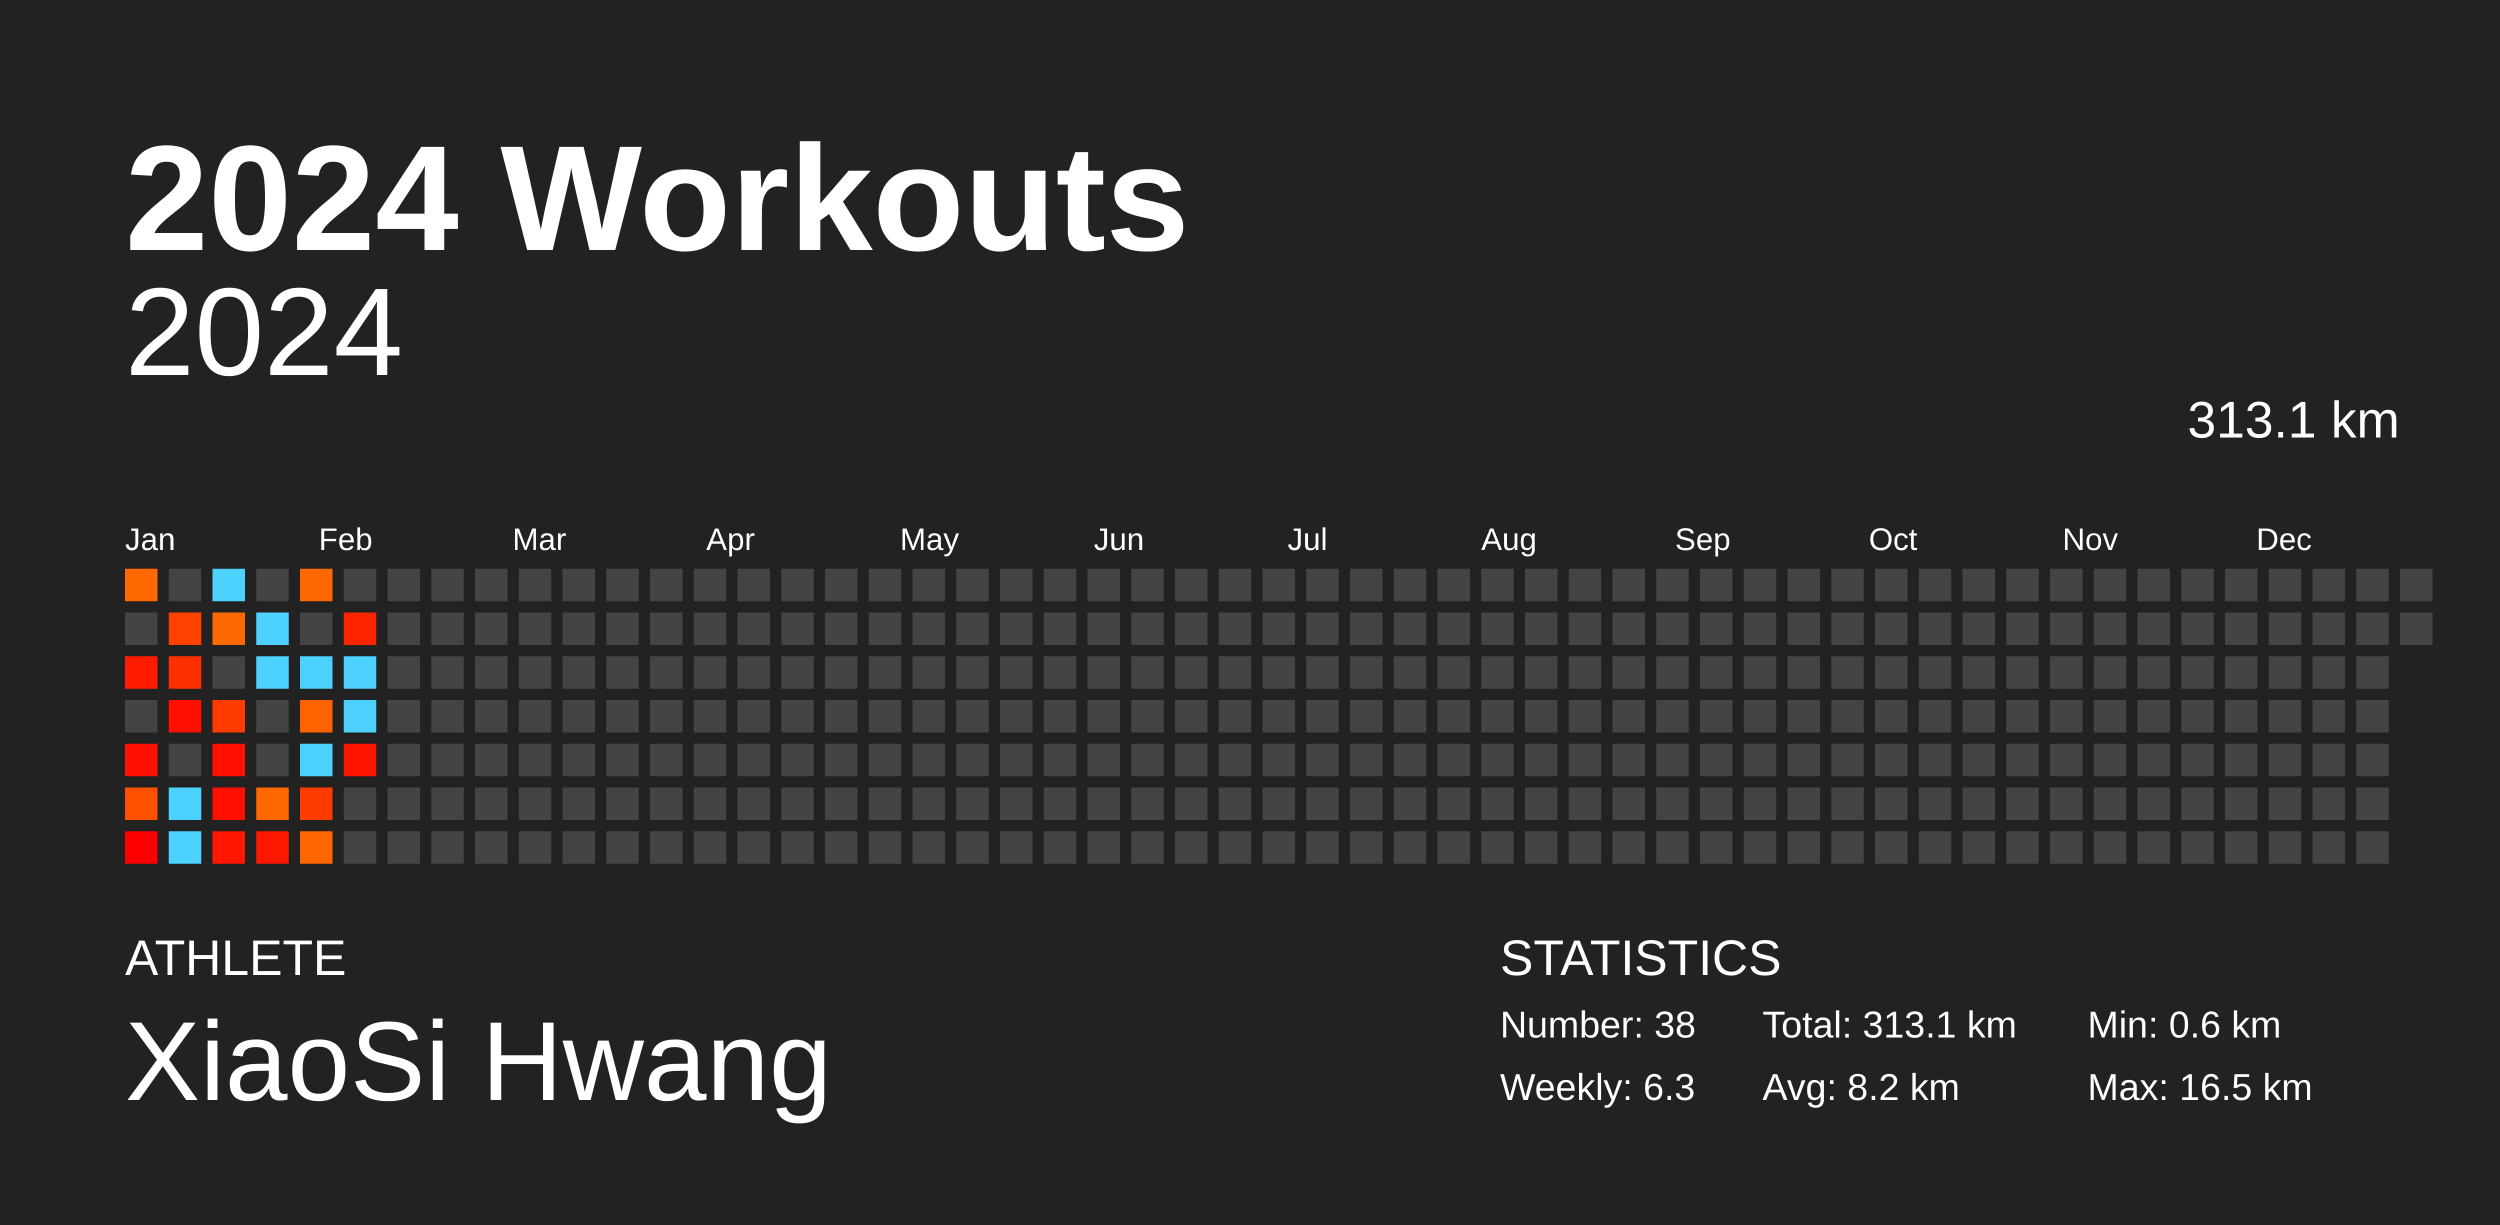
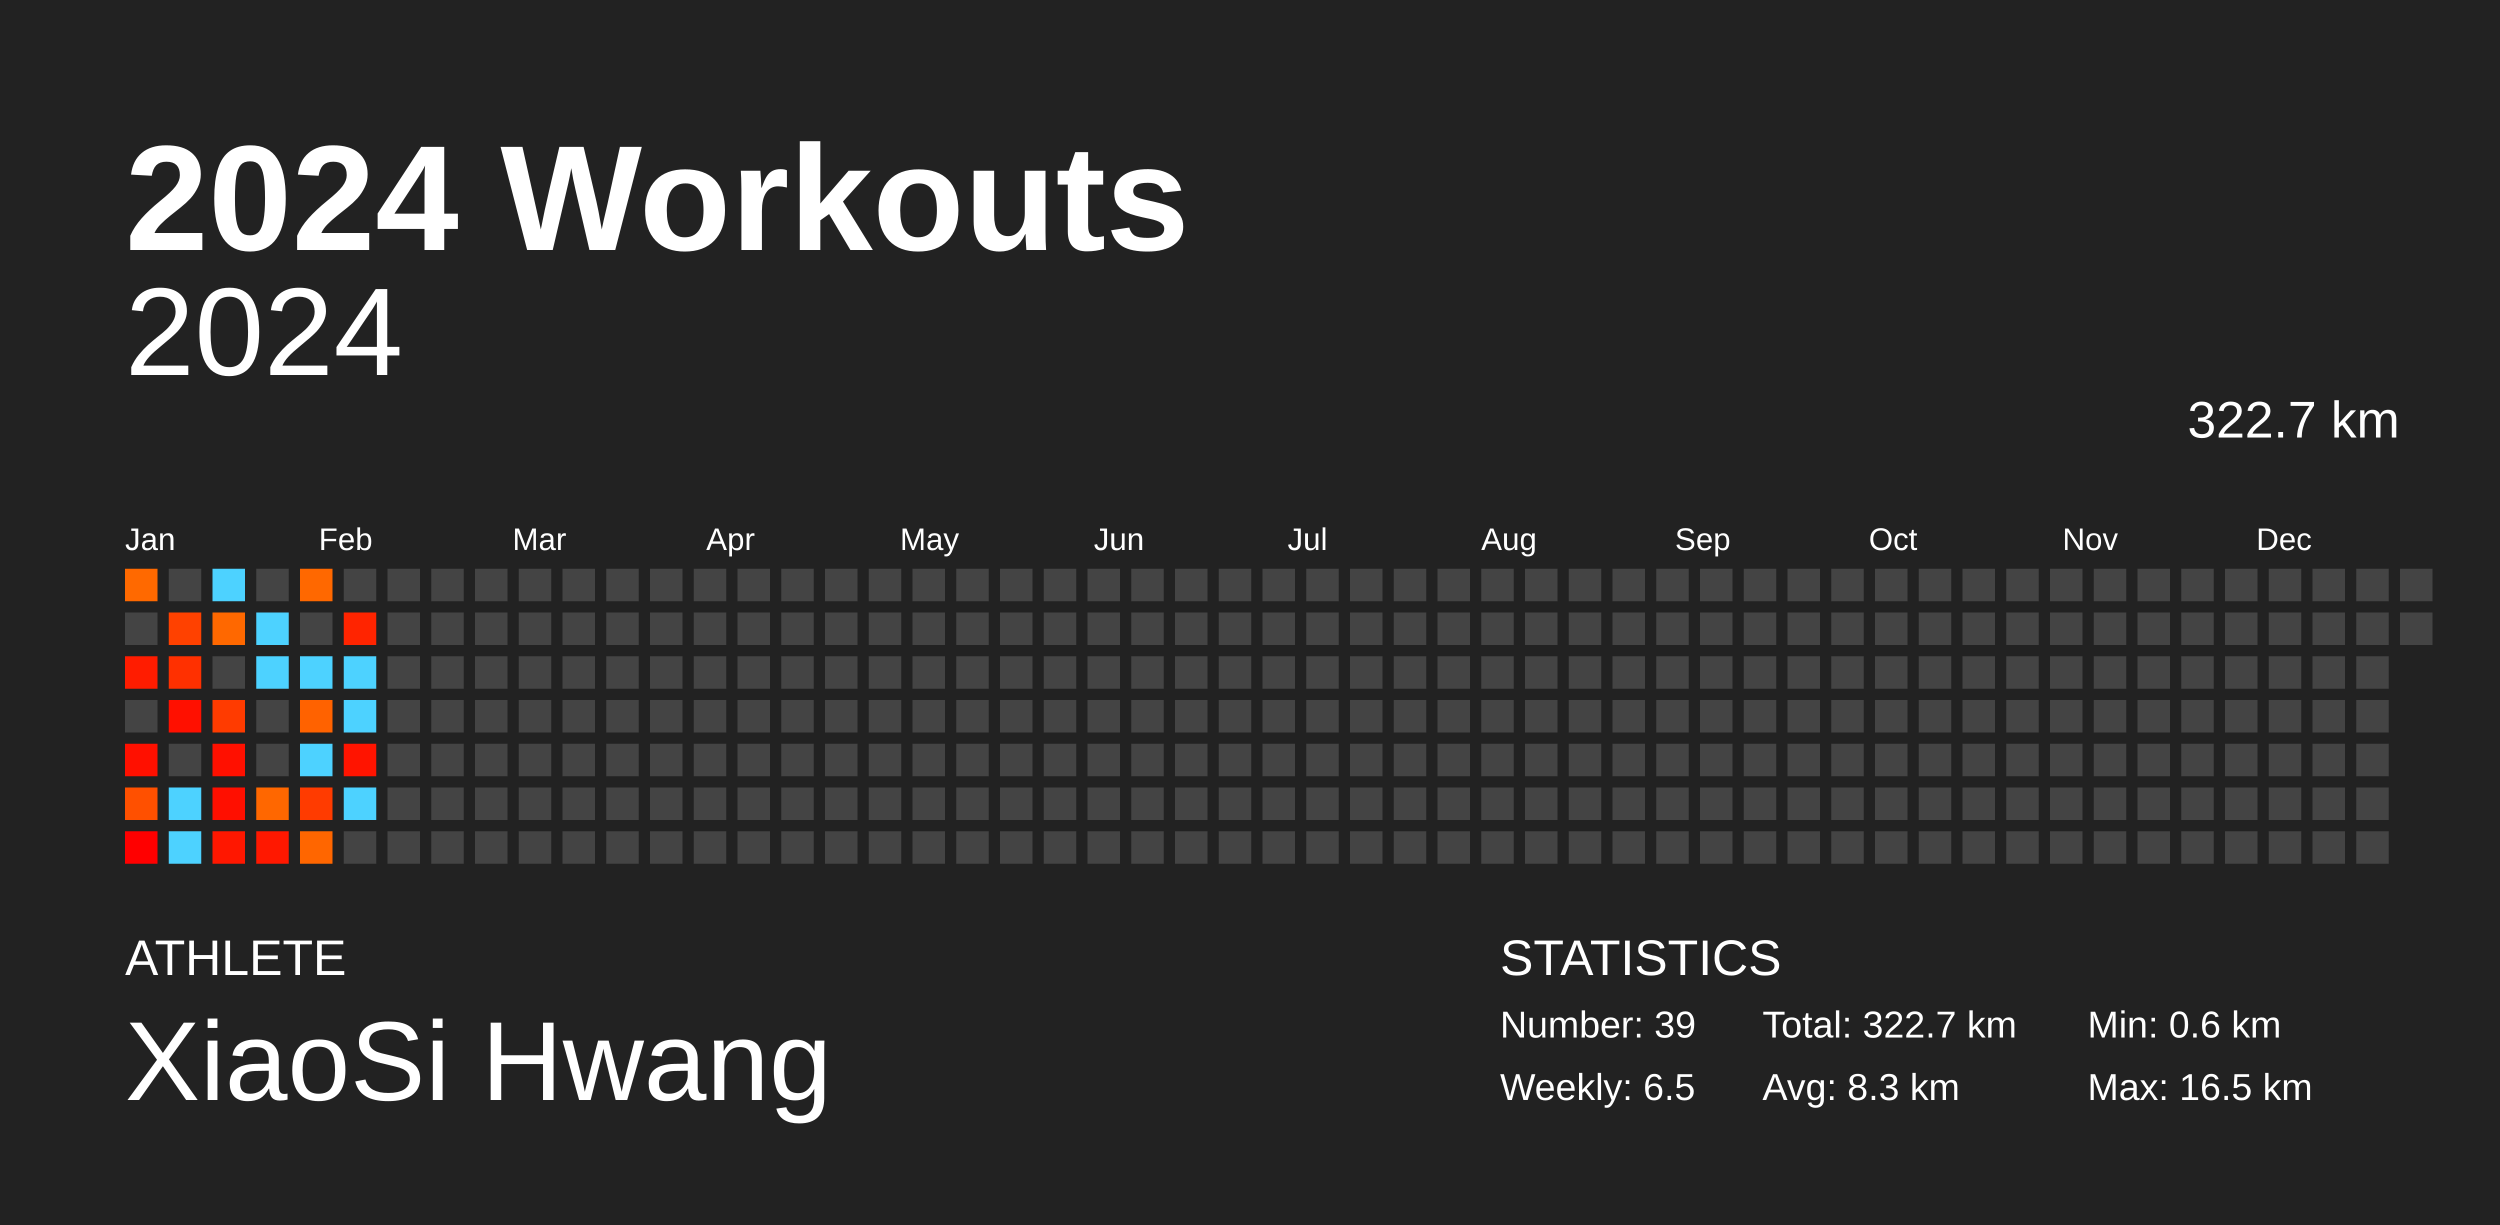
<svg xmlns="http://www.w3.org/2000/svg" baseProfile="full" height="98mm" version="1.1" viewBox="0,0,200,98" width="200mm">
  <defs />
  <rect fill="#222222" height="98" width="200" x="0" y="0" />
  <text fill="#FFFFFF" style="font-size:12px; font-family:Arial; font-weight:bold;" x="10" y="20">2024 Workouts</text>
  <text fill="#FFFFFF" style="font-size:4px; font-family:Arial" x="10" y="78">ATHLETE</text>
  <text fill="#FFFFFF" style="font-size:9px; font-family:Arial" x="10" y="88">XiaoSi Hwang</text>
  <text fill="#FFFFFF" style="font-size:4px; font-family:Arial" x="120" y="78">STATISTICS</text>
-   <text fill="#FFFFFF" style="font-size:3px; font-family:Arial" x="120" y="83">Number: 38</text>
-   <text fill="#FFFFFF" style="font-size:3px; font-family:Arial" x="120" y="88">Weekly: 6.3</text>
-   <text fill="#FFFFFF" style="font-size:3px; font-family:Arial" x="141" y="83">Total: 313.1 km</text>
-   <text fill="#FFFFFF" style="font-size:3px; font-family:Arial" x="141" y="88">Avg: 8.2 km</text>
+   <text fill="#FFFFFF" style="font-size:3px; font-family:Arial" x="120" y="83">Number: 39</text>
+   <text fill="#FFFFFF" style="font-size:3px; font-family:Arial" x="120" y="88">Weekly: 6.5</text>
+   <text fill="#FFFFFF" style="font-size:3px; font-family:Arial" x="141" y="83">Total: 322.7 km</text>
+   <text fill="#FFFFFF" style="font-size:3px; font-family:Arial" x="141" y="88">Avg: 8.3 km</text>
  <text fill="#FFFFFF" style="font-size:3px; font-family:Arial" x="167" y="83">Min: 0.6 km</text>
  <text fill="#FFFFFF" style="font-size:3px; font-family:Arial" x="167" y="88">Max: 16.5 km</text>
  <text alignment-baseline="hanging" fill="#FFFFFF" style="font-size:10.0px; font-family:Arial;" x="10" y="30">2024</text>
-   <text alignment-baseline="hanging" fill="#FFFFFF" style="font-size:4.125px; font-family:Arial;" x="175" y="35">313.1 km</text>
+   <text alignment-baseline="hanging" fill="#FFFFFF" style="font-size:4.125px; font-family:Arial;" x="175" y="35">322.7 km</text>
  <text fill="#FFFFFF" style="font-size:2.5px; font-family:Arial" x="10.0" y="44">Jan</text>
  <text fill="#FFFFFF" style="font-size:2.5px; font-family:Arial" x="25.5" y="44">Feb</text>
  <text fill="#FFFFFF" style="font-size:2.5px; font-family:Arial" x="41.0" y="44">Mar</text>
  <text fill="#FFFFFF" style="font-size:2.5px; font-family:Arial" x="56.5" y="44">Apr</text>
  <text fill="#FFFFFF" style="font-size:2.5px; font-family:Arial" x="72.0" y="44">May</text>
  <text fill="#FFFFFF" style="font-size:2.5px; font-family:Arial" x="87.5" y="44">Jun</text>
  <text fill="#FFFFFF" style="font-size:2.5px; font-family:Arial" x="103.0" y="44">Jul</text>
  <text fill="#FFFFFF" style="font-size:2.5px; font-family:Arial" x="118.5" y="44">Aug</text>
  <text fill="#FFFFFF" style="font-size:2.5px; font-family:Arial" x="134.0" y="44">Sep</text>
  <text fill="#FFFFFF" style="font-size:2.5px; font-family:Arial" x="149.5" y="44">Oct</text>
  <text fill="#FFFFFF" style="font-size:2.5px; font-family:Arial" x="165.0" y="44">Nov</text>
  <text fill="#FFFFFF" style="font-size:2.5px; font-family:Arial" x="180.5" y="44">Dec</text>
  <rect fill="#ff6900" height="2.6" width="2.6" x="10.0" y="45.5" />
  <rect fill="#444444" height="2.6" width="2.6" x="10.0" y="49.0" />
  <rect fill="#ff1c00" height="2.6" width="2.6" x="10.0" y="52.5" />
  <rect fill="#444444" height="2.6" width="2.6" x="10.0" y="56.0" />
  <rect fill="#ff1000" height="2.6" width="2.6" x="10.0" y="59.5" />
  <rect fill="#ff5000" height="2.6" width="2.6" x="10.0" y="63.0" />
  <rect fill="#ff0000" height="2.6" width="2.6" x="10.0" y="66.5" />
  <rect fill="#444444" height="2.6" width="2.6" x="13.5" y="45.5" />
  <rect fill="#ff4100" height="2.6" width="2.6" x="13.5" y="49.0" />
  <rect fill="#ff3000" height="2.6" width="2.6" x="13.5" y="52.5" />
  <rect fill="#ff1000" height="2.6" width="2.6" x="13.5" y="56.0" />
  <rect fill="#444444" height="2.6" width="2.6" x="13.5" y="59.5" />
  <rect fill="#4dd2ff" height="2.6" width="2.6" x="13.5" y="63.0" />
  <rect fill="#4dd2ff" height="2.6" width="2.6" x="13.5" y="66.5" />
  <rect fill="#4dd2ff" height="2.6" width="2.6" x="17.0" y="45.5" />
  <rect fill="#ff6800" height="2.6" width="2.6" x="17.0" y="49.0" />
  <rect fill="#444444" height="2.6" width="2.6" x="17.0" y="52.5" />
  <rect fill="#ff3b00" height="2.6" width="2.6" x="17.0" y="56.0" />
  <rect fill="#ff1000" height="2.6" width="2.6" x="17.0" y="59.5" />
  <rect fill="#ff0f00" height="2.6" width="2.6" x="17.0" y="63.0" />
  <rect fill="#ff1700" height="2.6" width="2.6" x="17.0" y="66.5" />
  <rect fill="#444444" height="2.6" width="2.6" x="20.5" y="45.5" />
  <rect fill="#4dd2ff" height="2.6" width="2.6" x="20.5" y="49.0" />
  <rect fill="#4dd2ff" height="2.6" width="2.6" x="20.5" y="52.5" />
  <rect fill="#444444" height="2.6" width="2.6" x="20.5" y="56.0" />
  <rect fill="#444444" height="2.6" width="2.6" x="20.5" y="59.5" />
  <rect fill="#ff6700" height="2.6" width="2.6" x="20.5" y="63.0" />
  <rect fill="#ff1800" height="2.6" width="2.6" x="20.5" y="66.5" />
  <rect fill="#ff6800" height="2.6" width="2.6" x="24.0" y="45.5" />
  <rect fill="#444444" height="2.6" width="2.6" x="24.0" y="49.0" />
  <rect fill="#4dd2ff" height="2.6" width="2.6" x="24.0" y="52.5" />
  <rect fill="#ff6200" height="2.6" width="2.6" x="24.0" y="56.0" />
  <rect fill="#4dd2ff" height="2.6" width="2.6" x="24.0" y="59.5" />
  <rect fill="#ff3b00" height="2.6" width="2.6" x="24.0" y="63.0" />
  <rect fill="#ff6600" height="2.6" width="2.6" x="24.0" y="66.5" />
  <rect fill="#444444" height="2.6" width="2.6" x="27.5" y="45.5" />
  <rect fill="#ff2400" height="2.6" width="2.6" x="27.5" y="49.0" />
  <rect fill="#4dd2ff" height="2.6" width="2.6" x="27.5" y="52.5" />
  <rect fill="#4dd2ff" height="2.6" width="2.6" x="27.5" y="56.0" />
  <rect fill="#ff1400" height="2.6" width="2.6" x="27.5" y="59.5" />
-   <rect fill="#444444" height="2.6" width="2.6" x="27.5" y="63.0" />
+   <rect fill="#4dd2ff" height="2.6" width="2.6" x="27.5" y="63.0" />
  <rect fill="#444444" height="2.6" width="2.6" x="27.5" y="66.5" />
  <rect fill="#444444" height="2.6" width="2.6" x="31.0" y="45.5" />
  <rect fill="#444444" height="2.6" width="2.6" x="31.0" y="49.0" />
  <rect fill="#444444" height="2.6" width="2.6" x="31.0" y="52.5" />
  <rect fill="#444444" height="2.6" width="2.6" x="31.0" y="56.0" />
  <rect fill="#444444" height="2.6" width="2.6" x="31.0" y="59.5" />
  <rect fill="#444444" height="2.6" width="2.6" x="31.0" y="63.0" />
  <rect fill="#444444" height="2.6" width="2.6" x="31.0" y="66.5" />
  <rect fill="#444444" height="2.6" width="2.6" x="34.5" y="45.5" />
  <rect fill="#444444" height="2.6" width="2.6" x="34.5" y="49.0" />
  <rect fill="#444444" height="2.6" width="2.6" x="34.5" y="52.5" />
  <rect fill="#444444" height="2.6" width="2.6" x="34.5" y="56.0" />
  <rect fill="#444444" height="2.6" width="2.6" x="34.5" y="59.5" />
  <rect fill="#444444" height="2.6" width="2.6" x="34.5" y="63.0" />
  <rect fill="#444444" height="2.6" width="2.6" x="34.5" y="66.5" />
  <rect fill="#444444" height="2.6" width="2.6" x="38.0" y="45.5" />
  <rect fill="#444444" height="2.6" width="2.6" x="38.0" y="49.0" />
  <rect fill="#444444" height="2.6" width="2.6" x="38.0" y="52.5" />
  <rect fill="#444444" height="2.6" width="2.6" x="38.0" y="56.0" />
  <rect fill="#444444" height="2.6" width="2.6" x="38.0" y="59.5" />
  <rect fill="#444444" height="2.6" width="2.6" x="38.0" y="63.0" />
  <rect fill="#444444" height="2.6" width="2.6" x="38.0" y="66.5" />
  <rect fill="#444444" height="2.6" width="2.6" x="41.5" y="45.5" />
  <rect fill="#444444" height="2.6" width="2.6" x="41.5" y="49.0" />
  <rect fill="#444444" height="2.6" width="2.6" x="41.5" y="52.5" />
  <rect fill="#444444" height="2.6" width="2.6" x="41.5" y="56.0" />
  <rect fill="#444444" height="2.6" width="2.6" x="41.5" y="59.5" />
  <rect fill="#444444" height="2.6" width="2.6" x="41.5" y="63.0" />
  <rect fill="#444444" height="2.6" width="2.6" x="41.5" y="66.5" />
  <rect fill="#444444" height="2.6" width="2.6" x="45.0" y="45.5" />
  <rect fill="#444444" height="2.6" width="2.6" x="45.0" y="49.0" />
  <rect fill="#444444" height="2.6" width="2.6" x="45.0" y="52.5" />
  <rect fill="#444444" height="2.6" width="2.6" x="45.0" y="56.0" />
  <rect fill="#444444" height="2.6" width="2.6" x="45.0" y="59.5" />
  <rect fill="#444444" height="2.6" width="2.6" x="45.0" y="63.0" />
  <rect fill="#444444" height="2.6" width="2.6" x="45.0" y="66.5" />
  <rect fill="#444444" height="2.6" width="2.6" x="48.5" y="45.5" />
  <rect fill="#444444" height="2.6" width="2.6" x="48.5" y="49.0" />
  <rect fill="#444444" height="2.6" width="2.6" x="48.5" y="52.5" />
  <rect fill="#444444" height="2.6" width="2.6" x="48.5" y="56.0" />
  <rect fill="#444444" height="2.6" width="2.6" x="48.5" y="59.5" />
  <rect fill="#444444" height="2.6" width="2.6" x="48.5" y="63.0" />
  <rect fill="#444444" height="2.6" width="2.6" x="48.5" y="66.5" />
  <rect fill="#444444" height="2.6" width="2.6" x="52.0" y="45.5" />
  <rect fill="#444444" height="2.6" width="2.6" x="52.0" y="49.0" />
  <rect fill="#444444" height="2.6" width="2.6" x="52.0" y="52.5" />
  <rect fill="#444444" height="2.6" width="2.6" x="52.0" y="56.0" />
  <rect fill="#444444" height="2.6" width="2.6" x="52.0" y="59.5" />
  <rect fill="#444444" height="2.6" width="2.6" x="52.0" y="63.0" />
  <rect fill="#444444" height="2.6" width="2.6" x="52.0" y="66.5" />
  <rect fill="#444444" height="2.6" width="2.6" x="55.5" y="45.5" />
  <rect fill="#444444" height="2.6" width="2.6" x="55.5" y="49.0" />
  <rect fill="#444444" height="2.6" width="2.6" x="55.5" y="52.5" />
  <rect fill="#444444" height="2.6" width="2.6" x="55.5" y="56.0" />
  <rect fill="#444444" height="2.6" width="2.6" x="55.5" y="59.5" />
  <rect fill="#444444" height="2.6" width="2.6" x="55.5" y="63.0" />
  <rect fill="#444444" height="2.6" width="2.6" x="55.5" y="66.5" />
  <rect fill="#444444" height="2.6" width="2.6" x="59.0" y="45.5" />
  <rect fill="#444444" height="2.6" width="2.6" x="59.0" y="49.0" />
  <rect fill="#444444" height="2.6" width="2.6" x="59.0" y="52.5" />
  <rect fill="#444444" height="2.6" width="2.6" x="59.0" y="56.0" />
  <rect fill="#444444" height="2.6" width="2.6" x="59.0" y="59.5" />
  <rect fill="#444444" height="2.6" width="2.6" x="59.0" y="63.0" />
  <rect fill="#444444" height="2.6" width="2.6" x="59.0" y="66.5" />
  <rect fill="#444444" height="2.6" width="2.6" x="62.5" y="45.5" />
  <rect fill="#444444" height="2.6" width="2.6" x="62.5" y="49.0" />
  <rect fill="#444444" height="2.6" width="2.6" x="62.5" y="52.5" />
  <rect fill="#444444" height="2.6" width="2.6" x="62.5" y="56.0" />
  <rect fill="#444444" height="2.6" width="2.6" x="62.5" y="59.5" />
  <rect fill="#444444" height="2.6" width="2.6" x="62.5" y="63.0" />
  <rect fill="#444444" height="2.6" width="2.6" x="62.5" y="66.5" />
  <rect fill="#444444" height="2.6" width="2.6" x="66.0" y="45.5" />
  <rect fill="#444444" height="2.6" width="2.6" x="66.0" y="49.0" />
  <rect fill="#444444" height="2.6" width="2.6" x="66.0" y="52.5" />
  <rect fill="#444444" height="2.6" width="2.6" x="66.0" y="56.0" />
  <rect fill="#444444" height="2.6" width="2.6" x="66.0" y="59.5" />
  <rect fill="#444444" height="2.6" width="2.6" x="66.0" y="63.0" />
  <rect fill="#444444" height="2.6" width="2.6" x="66.0" y="66.5" />
  <rect fill="#444444" height="2.6" width="2.6" x="69.5" y="45.5" />
  <rect fill="#444444" height="2.6" width="2.6" x="69.5" y="49.0" />
  <rect fill="#444444" height="2.6" width="2.6" x="69.5" y="52.5" />
  <rect fill="#444444" height="2.6" width="2.6" x="69.5" y="56.0" />
  <rect fill="#444444" height="2.6" width="2.6" x="69.5" y="59.5" />
  <rect fill="#444444" height="2.6" width="2.6" x="69.5" y="63.0" />
  <rect fill="#444444" height="2.6" width="2.6" x="69.5" y="66.5" />
  <rect fill="#444444" height="2.6" width="2.6" x="73.0" y="45.5" />
  <rect fill="#444444" height="2.6" width="2.6" x="73.0" y="49.0" />
  <rect fill="#444444" height="2.6" width="2.6" x="73.0" y="52.5" />
  <rect fill="#444444" height="2.6" width="2.6" x="73.0" y="56.0" />
  <rect fill="#444444" height="2.6" width="2.6" x="73.0" y="59.5" />
  <rect fill="#444444" height="2.6" width="2.6" x="73.0" y="63.0" />
  <rect fill="#444444" height="2.6" width="2.6" x="73.0" y="66.5" />
  <rect fill="#444444" height="2.6" width="2.6" x="76.5" y="45.5" />
  <rect fill="#444444" height="2.6" width="2.6" x="76.5" y="49.0" />
  <rect fill="#444444" height="2.6" width="2.6" x="76.5" y="52.5" />
  <rect fill="#444444" height="2.6" width="2.6" x="76.5" y="56.0" />
  <rect fill="#444444" height="2.6" width="2.6" x="76.5" y="59.5" />
  <rect fill="#444444" height="2.6" width="2.6" x="76.5" y="63.0" />
  <rect fill="#444444" height="2.6" width="2.6" x="76.5" y="66.5" />
  <rect fill="#444444" height="2.6" width="2.6" x="80.0" y="45.5" />
  <rect fill="#444444" height="2.6" width="2.6" x="80.0" y="49.0" />
  <rect fill="#444444" height="2.6" width="2.6" x="80.0" y="52.5" />
  <rect fill="#444444" height="2.6" width="2.6" x="80.0" y="56.0" />
  <rect fill="#444444" height="2.6" width="2.6" x="80.0" y="59.5" />
  <rect fill="#444444" height="2.6" width="2.6" x="80.0" y="63.0" />
  <rect fill="#444444" height="2.6" width="2.6" x="80.0" y="66.5" />
  <rect fill="#444444" height="2.6" width="2.6" x="83.5" y="45.5" />
  <rect fill="#444444" height="2.6" width="2.6" x="83.5" y="49.0" />
  <rect fill="#444444" height="2.6" width="2.6" x="83.5" y="52.5" />
  <rect fill="#444444" height="2.6" width="2.6" x="83.5" y="56.0" />
  <rect fill="#444444" height="2.6" width="2.6" x="83.5" y="59.5" />
  <rect fill="#444444" height="2.6" width="2.6" x="83.5" y="63.0" />
  <rect fill="#444444" height="2.6" width="2.6" x="83.5" y="66.5" />
  <rect fill="#444444" height="2.6" width="2.6" x="87.0" y="45.5" />
  <rect fill="#444444" height="2.6" width="2.6" x="87.0" y="49.0" />
  <rect fill="#444444" height="2.6" width="2.6" x="87.0" y="52.5" />
  <rect fill="#444444" height="2.6" width="2.6" x="87.0" y="56.0" />
  <rect fill="#444444" height="2.6" width="2.6" x="87.0" y="59.5" />
  <rect fill="#444444" height="2.6" width="2.6" x="87.0" y="63.0" />
  <rect fill="#444444" height="2.6" width="2.6" x="87.0" y="66.5" />
  <rect fill="#444444" height="2.6" width="2.6" x="90.5" y="45.5" />
  <rect fill="#444444" height="2.6" width="2.6" x="90.5" y="49.0" />
  <rect fill="#444444" height="2.6" width="2.6" x="90.5" y="52.5" />
  <rect fill="#444444" height="2.6" width="2.6" x="90.5" y="56.0" />
  <rect fill="#444444" height="2.6" width="2.6" x="90.5" y="59.5" />
  <rect fill="#444444" height="2.6" width="2.6" x="90.5" y="63.0" />
  <rect fill="#444444" height="2.6" width="2.6" x="90.5" y="66.5" />
  <rect fill="#444444" height="2.6" width="2.6" x="94.0" y="45.5" />
  <rect fill="#444444" height="2.6" width="2.6" x="94.0" y="49.0" />
  <rect fill="#444444" height="2.6" width="2.6" x="94.0" y="52.5" />
  <rect fill="#444444" height="2.6" width="2.6" x="94.0" y="56.0" />
  <rect fill="#444444" height="2.6" width="2.6" x="94.0" y="59.5" />
  <rect fill="#444444" height="2.6" width="2.6" x="94.0" y="63.0" />
  <rect fill="#444444" height="2.6" width="2.6" x="94.0" y="66.5" />
  <rect fill="#444444" height="2.6" width="2.6" x="97.5" y="45.5" />
  <rect fill="#444444" height="2.6" width="2.6" x="97.5" y="49.0" />
  <rect fill="#444444" height="2.6" width="2.6" x="97.5" y="52.5" />
  <rect fill="#444444" height="2.6" width="2.6" x="97.5" y="56.0" />
  <rect fill="#444444" height="2.6" width="2.6" x="97.5" y="59.5" />
  <rect fill="#444444" height="2.6" width="2.6" x="97.5" y="63.0" />
  <rect fill="#444444" height="2.6" width="2.6" x="97.5" y="66.5" />
  <rect fill="#444444" height="2.6" width="2.6" x="101.0" y="45.5" />
  <rect fill="#444444" height="2.6" width="2.6" x="101.0" y="49.0" />
  <rect fill="#444444" height="2.6" width="2.6" x="101.0" y="52.5" />
  <rect fill="#444444" height="2.6" width="2.6" x="101.0" y="56.0" />
  <rect fill="#444444" height="2.6" width="2.6" x="101.0" y="59.5" />
  <rect fill="#444444" height="2.6" width="2.6" x="101.0" y="63.0" />
  <rect fill="#444444" height="2.6" width="2.6" x="101.0" y="66.5" />
  <rect fill="#444444" height="2.6" width="2.6" x="104.5" y="45.5" />
  <rect fill="#444444" height="2.6" width="2.6" x="104.5" y="49.0" />
  <rect fill="#444444" height="2.6" width="2.6" x="104.5" y="52.5" />
  <rect fill="#444444" height="2.6" width="2.6" x="104.5" y="56.0" />
  <rect fill="#444444" height="2.6" width="2.6" x="104.5" y="59.5" />
  <rect fill="#444444" height="2.6" width="2.6" x="104.5" y="63.0" />
  <rect fill="#444444" height="2.6" width="2.6" x="104.5" y="66.5" />
  <rect fill="#444444" height="2.6" width="2.6" x="108.0" y="45.5" />
  <rect fill="#444444" height="2.6" width="2.6" x="108.0" y="49.0" />
  <rect fill="#444444" height="2.6" width="2.6" x="108.0" y="52.5" />
  <rect fill="#444444" height="2.6" width="2.6" x="108.0" y="56.0" />
  <rect fill="#444444" height="2.6" width="2.6" x="108.0" y="59.5" />
  <rect fill="#444444" height="2.6" width="2.6" x="108.0" y="63.0" />
  <rect fill="#444444" height="2.6" width="2.6" x="108.0" y="66.5" />
  <rect fill="#444444" height="2.6" width="2.6" x="111.5" y="45.5" />
  <rect fill="#444444" height="2.6" width="2.6" x="111.5" y="49.0" />
  <rect fill="#444444" height="2.6" width="2.6" x="111.5" y="52.5" />
  <rect fill="#444444" height="2.6" width="2.6" x="111.5" y="56.0" />
  <rect fill="#444444" height="2.6" width="2.6" x="111.5" y="59.5" />
  <rect fill="#444444" height="2.6" width="2.6" x="111.5" y="63.0" />
  <rect fill="#444444" height="2.6" width="2.6" x="111.5" y="66.5" />
  <rect fill="#444444" height="2.6" width="2.6" x="115.0" y="45.5" />
  <rect fill="#444444" height="2.6" width="2.6" x="115.0" y="49.0" />
  <rect fill="#444444" height="2.6" width="2.6" x="115.0" y="52.5" />
  <rect fill="#444444" height="2.6" width="2.6" x="115.0" y="56.0" />
  <rect fill="#444444" height="2.6" width="2.6" x="115.0" y="59.5" />
  <rect fill="#444444" height="2.6" width="2.6" x="115.0" y="63.0" />
  <rect fill="#444444" height="2.6" width="2.6" x="115.0" y="66.5" />
  <rect fill="#444444" height="2.6" width="2.6" x="118.5" y="45.5" />
  <rect fill="#444444" height="2.6" width="2.6" x="118.5" y="49.0" />
  <rect fill="#444444" height="2.6" width="2.6" x="118.5" y="52.5" />
  <rect fill="#444444" height="2.6" width="2.6" x="118.5" y="56.0" />
  <rect fill="#444444" height="2.6" width="2.6" x="118.5" y="59.5" />
  <rect fill="#444444" height="2.6" width="2.6" x="118.5" y="63.0" />
  <rect fill="#444444" height="2.6" width="2.6" x="118.5" y="66.5" />
  <rect fill="#444444" height="2.6" width="2.6" x="122.0" y="45.5" />
  <rect fill="#444444" height="2.6" width="2.6" x="122.0" y="49.0" />
  <rect fill="#444444" height="2.6" width="2.6" x="122.0" y="52.5" />
  <rect fill="#444444" height="2.6" width="2.6" x="122.0" y="56.0" />
  <rect fill="#444444" height="2.6" width="2.6" x="122.0" y="59.5" />
  <rect fill="#444444" height="2.6" width="2.6" x="122.0" y="63.0" />
  <rect fill="#444444" height="2.6" width="2.6" x="122.0" y="66.5" />
  <rect fill="#444444" height="2.6" width="2.6" x="125.5" y="45.5" />
  <rect fill="#444444" height="2.6" width="2.6" x="125.5" y="49.0" />
  <rect fill="#444444" height="2.6" width="2.6" x="125.5" y="52.5" />
  <rect fill="#444444" height="2.6" width="2.6" x="125.5" y="56.0" />
  <rect fill="#444444" height="2.6" width="2.6" x="125.5" y="59.5" />
  <rect fill="#444444" height="2.6" width="2.6" x="125.5" y="63.0" />
  <rect fill="#444444" height="2.6" width="2.6" x="125.5" y="66.5" />
  <rect fill="#444444" height="2.6" width="2.6" x="129.0" y="45.5" />
  <rect fill="#444444" height="2.6" width="2.6" x="129.0" y="49.0" />
  <rect fill="#444444" height="2.6" width="2.6" x="129.0" y="52.5" />
  <rect fill="#444444" height="2.6" width="2.6" x="129.0" y="56.0" />
  <rect fill="#444444" height="2.6" width="2.6" x="129.0" y="59.5" />
  <rect fill="#444444" height="2.6" width="2.6" x="129.0" y="63.0" />
  <rect fill="#444444" height="2.6" width="2.6" x="129.0" y="66.5" />
  <rect fill="#444444" height="2.6" width="2.6" x="132.5" y="45.5" />
  <rect fill="#444444" height="2.6" width="2.6" x="132.5" y="49.0" />
  <rect fill="#444444" height="2.6" width="2.6" x="132.5" y="52.5" />
  <rect fill="#444444" height="2.6" width="2.6" x="132.5" y="56.0" />
  <rect fill="#444444" height="2.6" width="2.6" x="132.5" y="59.5" />
  <rect fill="#444444" height="2.6" width="2.6" x="132.5" y="63.0" />
  <rect fill="#444444" height="2.6" width="2.6" x="132.5" y="66.5" />
  <rect fill="#444444" height="2.6" width="2.6" x="136.0" y="45.5" />
  <rect fill="#444444" height="2.6" width="2.6" x="136.0" y="49.0" />
  <rect fill="#444444" height="2.6" width="2.6" x="136.0" y="52.5" />
  <rect fill="#444444" height="2.6" width="2.6" x="136.0" y="56.0" />
  <rect fill="#444444" height="2.6" width="2.6" x="136.0" y="59.5" />
  <rect fill="#444444" height="2.6" width="2.6" x="136.0" y="63.0" />
  <rect fill="#444444" height="2.6" width="2.6" x="136.0" y="66.5" />
  <rect fill="#444444" height="2.6" width="2.6" x="139.5" y="45.5" />
  <rect fill="#444444" height="2.6" width="2.6" x="139.5" y="49.0" />
  <rect fill="#444444" height="2.6" width="2.6" x="139.5" y="52.5" />
  <rect fill="#444444" height="2.6" width="2.6" x="139.5" y="56.0" />
  <rect fill="#444444" height="2.6" width="2.6" x="139.5" y="59.5" />
  <rect fill="#444444" height="2.6" width="2.6" x="139.5" y="63.0" />
  <rect fill="#444444" height="2.6" width="2.6" x="139.5" y="66.5" />
  <rect fill="#444444" height="2.6" width="2.6" x="143.0" y="45.5" />
  <rect fill="#444444" height="2.6" width="2.6" x="143.0" y="49.0" />
  <rect fill="#444444" height="2.6" width="2.6" x="143.0" y="52.5" />
  <rect fill="#444444" height="2.6" width="2.6" x="143.0" y="56.0" />
  <rect fill="#444444" height="2.6" width="2.6" x="143.0" y="59.5" />
  <rect fill="#444444" height="2.6" width="2.6" x="143.0" y="63.0" />
  <rect fill="#444444" height="2.6" width="2.6" x="143.0" y="66.5" />
  <rect fill="#444444" height="2.6" width="2.6" x="146.5" y="45.5" />
  <rect fill="#444444" height="2.6" width="2.6" x="146.5" y="49.0" />
  <rect fill="#444444" height="2.6" width="2.6" x="146.5" y="52.5" />
  <rect fill="#444444" height="2.6" width="2.6" x="146.5" y="56.0" />
  <rect fill="#444444" height="2.6" width="2.6" x="146.5" y="59.5" />
  <rect fill="#444444" height="2.6" width="2.6" x="146.5" y="63.0" />
  <rect fill="#444444" height="2.6" width="2.6" x="146.5" y="66.5" />
  <rect fill="#444444" height="2.6" width="2.6" x="150.0" y="45.5" />
  <rect fill="#444444" height="2.6" width="2.6" x="150.0" y="49.0" />
  <rect fill="#444444" height="2.6" width="2.6" x="150.0" y="52.5" />
  <rect fill="#444444" height="2.6" width="2.6" x="150.0" y="56.0" />
  <rect fill="#444444" height="2.6" width="2.6" x="150.0" y="59.5" />
  <rect fill="#444444" height="2.6" width="2.6" x="150.0" y="63.0" />
  <rect fill="#444444" height="2.6" width="2.6" x="150.0" y="66.5" />
  <rect fill="#444444" height="2.6" width="2.6" x="153.5" y="45.5" />
  <rect fill="#444444" height="2.6" width="2.6" x="153.5" y="49.0" />
  <rect fill="#444444" height="2.6" width="2.6" x="153.5" y="52.5" />
  <rect fill="#444444" height="2.6" width="2.6" x="153.5" y="56.0" />
  <rect fill="#444444" height="2.6" width="2.6" x="153.5" y="59.5" />
  <rect fill="#444444" height="2.6" width="2.6" x="153.5" y="63.0" />
  <rect fill="#444444" height="2.6" width="2.6" x="153.5" y="66.5" />
  <rect fill="#444444" height="2.6" width="2.6" x="157.0" y="45.5" />
  <rect fill="#444444" height="2.6" width="2.6" x="157.0" y="49.0" />
  <rect fill="#444444" height="2.6" width="2.6" x="157.0" y="52.5" />
  <rect fill="#444444" height="2.6" width="2.6" x="157.0" y="56.0" />
  <rect fill="#444444" height="2.6" width="2.6" x="157.0" y="59.5" />
  <rect fill="#444444" height="2.6" width="2.6" x="157.0" y="63.0" />
  <rect fill="#444444" height="2.6" width="2.6" x="157.0" y="66.5" />
  <rect fill="#444444" height="2.6" width="2.6" x="160.5" y="45.5" />
  <rect fill="#444444" height="2.6" width="2.6" x="160.5" y="49.0" />
  <rect fill="#444444" height="2.6" width="2.6" x="160.5" y="52.5" />
  <rect fill="#444444" height="2.6" width="2.6" x="160.5" y="56.0" />
  <rect fill="#444444" height="2.6" width="2.6" x="160.5" y="59.5" />
  <rect fill="#444444" height="2.6" width="2.6" x="160.5" y="63.0" />
  <rect fill="#444444" height="2.6" width="2.6" x="160.5" y="66.5" />
  <rect fill="#444444" height="2.6" width="2.6" x="164.0" y="45.5" />
  <rect fill="#444444" height="2.6" width="2.6" x="164.0" y="49.0" />
  <rect fill="#444444" height="2.6" width="2.6" x="164.0" y="52.5" />
  <rect fill="#444444" height="2.6" width="2.6" x="164.0" y="56.0" />
  <rect fill="#444444" height="2.6" width="2.6" x="164.0" y="59.5" />
  <rect fill="#444444" height="2.6" width="2.6" x="164.0" y="63.0" />
  <rect fill="#444444" height="2.6" width="2.6" x="164.0" y="66.5" />
  <rect fill="#444444" height="2.6" width="2.6" x="167.5" y="45.5" />
  <rect fill="#444444" height="2.6" width="2.6" x="167.5" y="49.0" />
  <rect fill="#444444" height="2.6" width="2.6" x="167.5" y="52.5" />
  <rect fill="#444444" height="2.6" width="2.6" x="167.5" y="56.0" />
  <rect fill="#444444" height="2.6" width="2.6" x="167.5" y="59.5" />
  <rect fill="#444444" height="2.6" width="2.6" x="167.5" y="63.0" />
  <rect fill="#444444" height="2.6" width="2.6" x="167.5" y="66.5" />
  <rect fill="#444444" height="2.6" width="2.6" x="171.0" y="45.5" />
  <rect fill="#444444" height="2.6" width="2.6" x="171.0" y="49.0" />
  <rect fill="#444444" height="2.6" width="2.6" x="171.0" y="52.5" />
  <rect fill="#444444" height="2.6" width="2.6" x="171.0" y="56.0" />
  <rect fill="#444444" height="2.6" width="2.6" x="171.0" y="59.5" />
  <rect fill="#444444" height="2.6" width="2.6" x="171.0" y="63.0" />
  <rect fill="#444444" height="2.6" width="2.6" x="171.0" y="66.5" />
  <rect fill="#444444" height="2.6" width="2.6" x="174.5" y="45.5" />
  <rect fill="#444444" height="2.6" width="2.6" x="174.5" y="49.0" />
  <rect fill="#444444" height="2.6" width="2.6" x="174.5" y="52.5" />
  <rect fill="#444444" height="2.6" width="2.6" x="174.5" y="56.0" />
  <rect fill="#444444" height="2.6" width="2.6" x="174.5" y="59.5" />
  <rect fill="#444444" height="2.6" width="2.6" x="174.5" y="63.0" />
  <rect fill="#444444" height="2.6" width="2.6" x="174.5" y="66.5" />
  <rect fill="#444444" height="2.6" width="2.6" x="178.0" y="45.5" />
  <rect fill="#444444" height="2.6" width="2.6" x="178.0" y="49.0" />
  <rect fill="#444444" height="2.6" width="2.6" x="178.0" y="52.5" />
  <rect fill="#444444" height="2.6" width="2.6" x="178.0" y="56.0" />
  <rect fill="#444444" height="2.6" width="2.6" x="178.0" y="59.5" />
  <rect fill="#444444" height="2.6" width="2.6" x="178.0" y="63.0" />
  <rect fill="#444444" height="2.6" width="2.6" x="178.0" y="66.5" />
  <rect fill="#444444" height="2.6" width="2.6" x="181.5" y="45.5" />
  <rect fill="#444444" height="2.6" width="2.6" x="181.5" y="49.0" />
  <rect fill="#444444" height="2.6" width="2.6" x="181.5" y="52.5" />
  <rect fill="#444444" height="2.6" width="2.6" x="181.5" y="56.0" />
  <rect fill="#444444" height="2.6" width="2.6" x="181.5" y="59.5" />
  <rect fill="#444444" height="2.6" width="2.6" x="181.5" y="63.0" />
  <rect fill="#444444" height="2.6" width="2.6" x="181.5" y="66.5" />
  <rect fill="#444444" height="2.6" width="2.6" x="185.0" y="45.5" />
  <rect fill="#444444" height="2.6" width="2.6" x="185.0" y="49.0" />
  <rect fill="#444444" height="2.6" width="2.6" x="185.0" y="52.5" />
  <rect fill="#444444" height="2.6" width="2.6" x="185.0" y="56.0" />
  <rect fill="#444444" height="2.6" width="2.6" x="185.0" y="59.5" />
  <rect fill="#444444" height="2.6" width="2.6" x="185.0" y="63.0" />
  <rect fill="#444444" height="2.6" width="2.6" x="185.0" y="66.5" />
  <rect fill="#444444" height="2.6" width="2.6" x="188.5" y="45.5" />
  <rect fill="#444444" height="2.6" width="2.6" x="188.5" y="49.0" />
  <rect fill="#444444" height="2.6" width="2.6" x="188.5" y="52.5" />
  <rect fill="#444444" height="2.6" width="2.6" x="188.5" y="56.0" />
  <rect fill="#444444" height="2.6" width="2.6" x="188.5" y="59.5" />
  <rect fill="#444444" height="2.6" width="2.6" x="188.5" y="63.0" />
  <rect fill="#444444" height="2.6" width="2.6" x="188.5" y="66.5" />
  <rect fill="#444444" height="2.6" width="2.6" x="192.0" y="45.5" />
  <rect fill="#444444" height="2.6" width="2.6" x="192.0" y="49.0" />
</svg>
